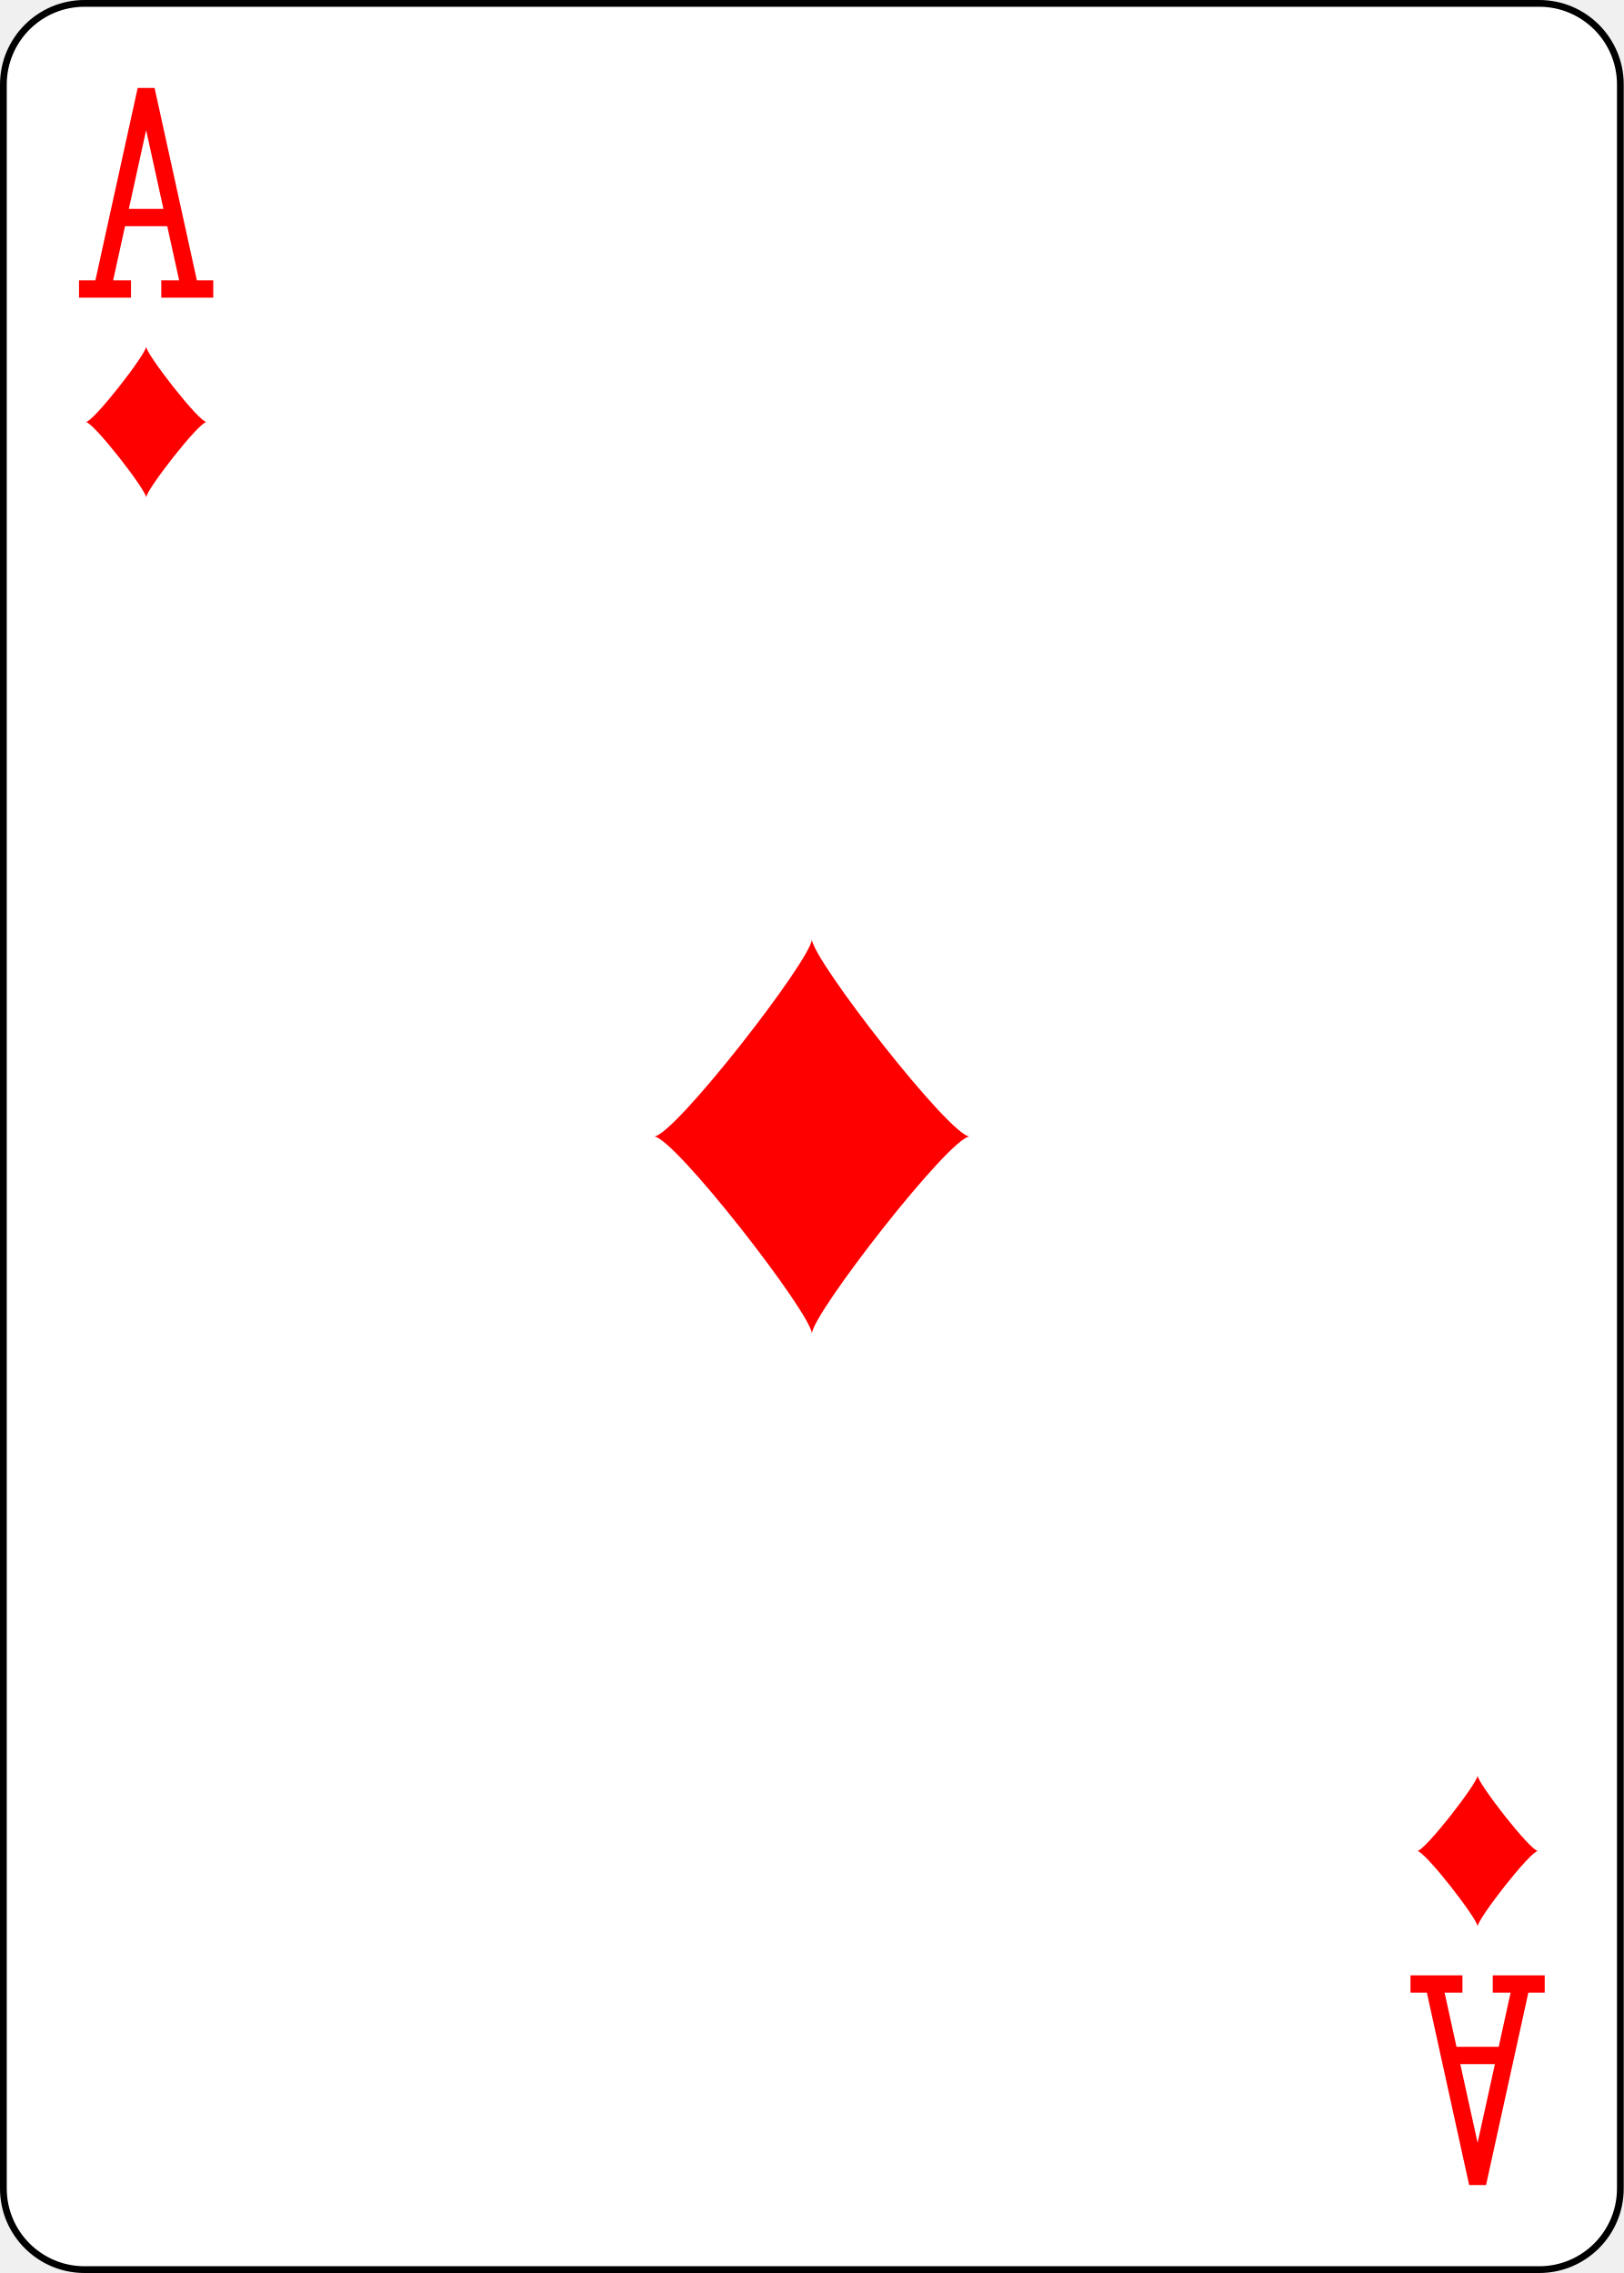
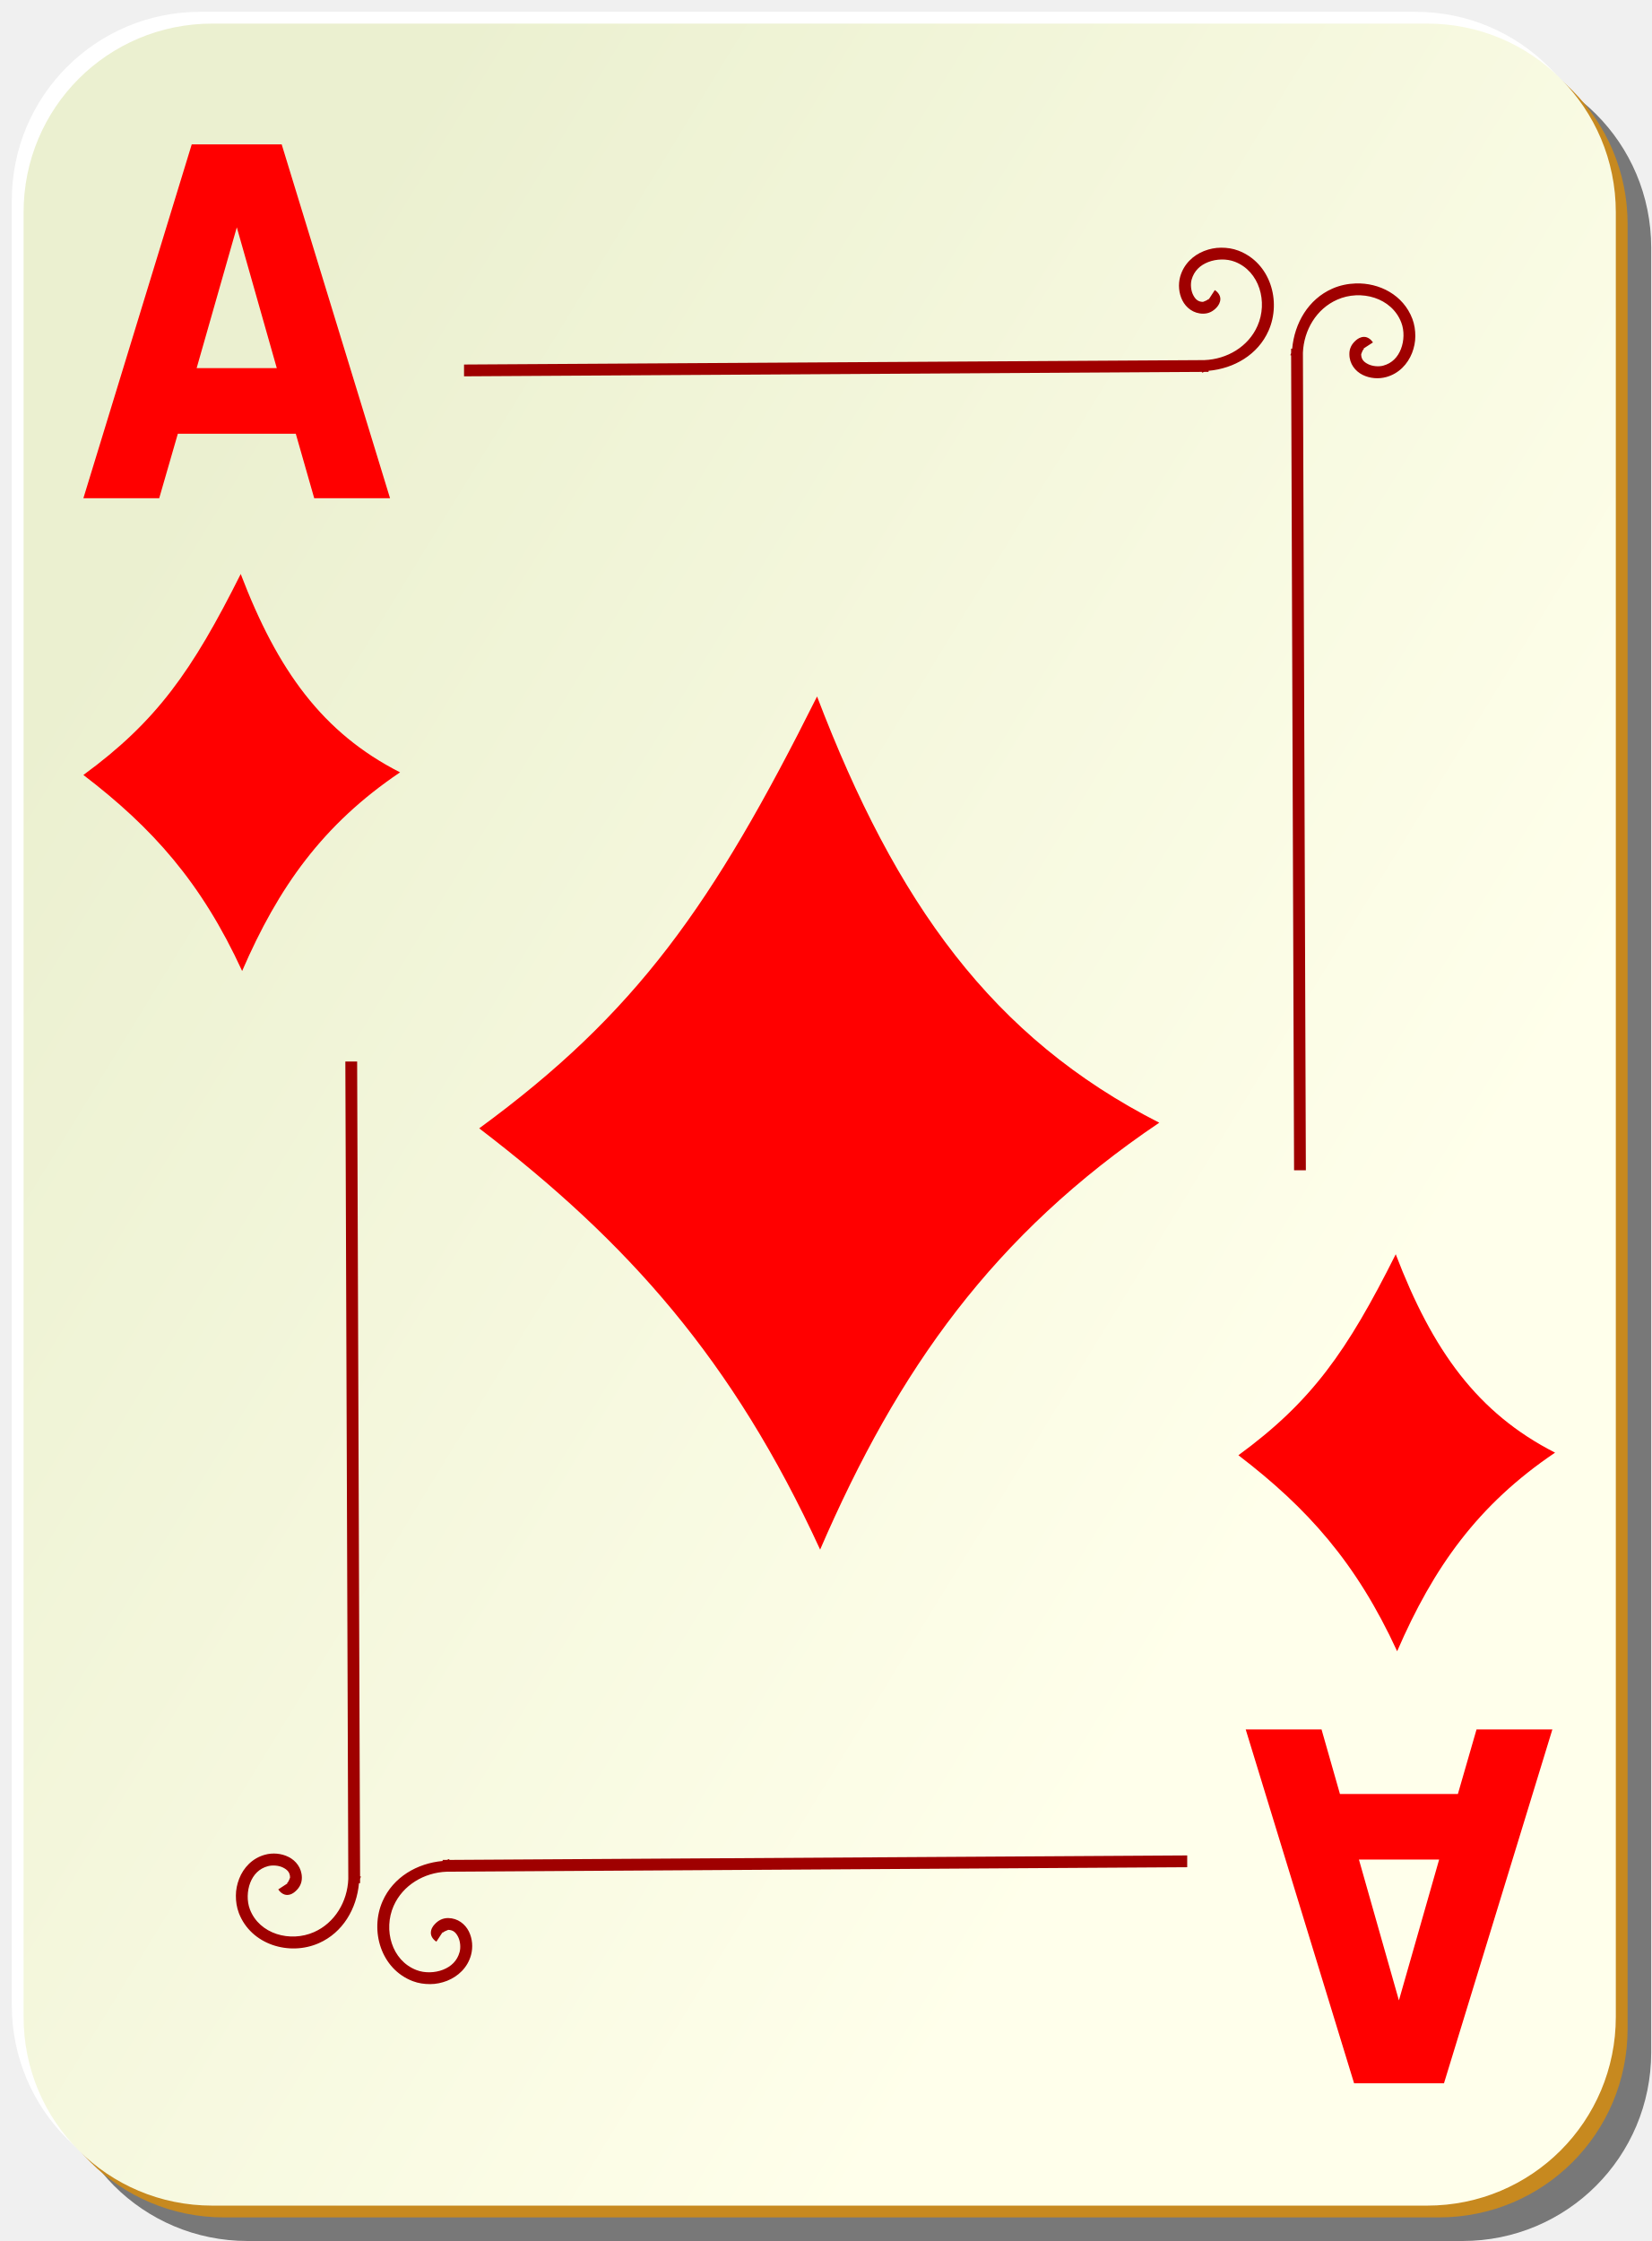
- <svg xmlns="http://www.w3.org/2000/svg" xmlns:xlink="http://www.w3.org/1999/xlink" class="card" face="AD" height="3.5in" preserveAspectRatio="none" viewBox="-120 -168 240 336" width="2.5in">
-   <symbol id="VDA" viewBox="-500 -500 1000 1000" preserveAspectRatio="xMinYMid">
-     <path d="M-270 460L-110 460M-200 450L0 -460L200 450M110 460L270 460M-120 130L120 130" stroke="red" stroke-width="80" stroke-linecap="square" stroke-miterlimit="1.5" fill="none" />
-   </symbol>
-   <symbol id="SDA" viewBox="-600 -600 1200 1200" preserveAspectRatio="xMinYMid">
-     <path d="M-400 0C-350 0 0 -450 0 -500C0 -450 350 0 400 0C350 0 0 450 0 500C0 450 -350 0 -400 0Z" fill="red" />
-   </symbol>
-   <rect width="239" height="335" x="-119.5" y="-167.5" rx="12" ry="12" fill="white" stroke="black" />
-   <use xlink:href="#SDA" height="70" x="-35" y="-35" />
-   <use xlink:href="#VDA" height="32" x="-114.4" y="-156" />
-   <use xlink:href="#SDA" height="26.769" x="-111.784" y="-119" />
-   <g transform="rotate(180)">
-     <use xlink:href="#VDA" height="32" x="-114.4" y="-156" />
-     <use xlink:href="#SDA" height="26.769" x="-111.784" y="-119" />
+ <svg xmlns="http://www.w3.org/2000/svg" id="svg2" viewBox="0 0 140 190" version="1.0" y="0" x="0">
+   <defs id="defs3">
+     <linearGradient id="linearGradient14904" y2="128.7" gradientUnits="userSpaceOnUse" y1="63.1" gradientTransform="translate(0 -1)" x2="109" x1="2">
+       <stop id="stop2062" style="stop-color:#ebf0d0" offset="0" />
+       <stop id="stop2064" style="stop-color:#ffffeb" offset="1" />
+     </linearGradient>
+   </defs>
+   <g id="layer1">
+     <g id="g1344">
+       <g id="g5630">
+         <path id="rect2070" style="fill-opacity:.498;fill:#000000" d="m21 5h103c8.86 0 16 7.136 16 16v153c0 8.86-7.14 16-16 16h-103c-8.864 0-16-7.14-16-16v-153c0-8.864 7.136-16 16-16z" />
+         <path id="rect1300" style="fill:#ffffff" d="m17 1h103c8.86 0 16 7.136 16 16v153c0 8.86-7.14 16-16 16h-103c-8.864 0-16-7.14-16-16v-153c0-8.864 7.136-16 16-16z" />
+         <path id="path5624" style="fill:#c7891f" d="m19 3h103c8.86 0 16 7.136 16 16v153c0 8.86-7.14 16-16 16h-103c-8.864 0-16-7.14-16-16v-153c0-8.864 7.136-16 16-16z" />
+         <path id="rect1306" style="fill:url(#linearGradient14904)" d="m18 2h103c8.86 0 16 7.136 16 16v153c0 8.86-7.14 16-16 16h-103c-8.864 0-16-7.14-16-16v-153c0-8.864 7.136-16 16-16z" />
+       </g>
+       <path id="path2869" style="fill-rule:evenodd;fill:#9f0000" d="m103.53 21c-0.5 0.002-0.97 0.099-1.44 0.281-0.93 0.364-1.73 1.112-2.03 2.188-0.173 0.645-0.12 1.381 0.19 2s0.93 1.119 1.75 1.125c0.48 0.003 0.85-0.196 1.16-0.532 0.15-0.167 0.31-0.415 0.31-0.718s-0.21-0.583-0.47-0.75l-0.53 0.812c0.07 0.046 0-0.005 0-0.062 0-0.058 0.02-0.022-0.03 0.031-0.1 0.106-0.46 0.219-0.44 0.219-0.42-0.003-0.65-0.217-0.84-0.594s-0.23-0.905-0.13-1.281c0.21-0.751 0.72-1.231 1.41-1.5 0.69-0.27 1.55-0.298 2.25-0.031 2.11 0.807 2.82 3.429 1.93 5.437-0.77 1.764-2.58 2.83-4.5 2.906l-62.776 0.375v1l62.566-0.375v0.063c0.07 0 0.14-0.06 0.21-0.063h0.35v-0.093c2.16-0.195 4.19-1.362 5.09-3.407 1.1-2.492 0.15-5.748-2.56-6.781-0.47-0.18-0.97-0.252-1.47-0.25zm11.41 3.031c-0.67 0.023-1.35 0.163-1.97 0.438-2.05 0.903-3.21 2.93-3.41 5.093h-0.09v0.344c0 0.078-0.06 0.141-0.06 0.219h0.06l0.25 69.094h1l-0.25-69.313c0.08-1.919 1.14-3.72 2.91-4.5 2-0.887 4.62-0.178 5.43 1.938 0.27 0.698 0.24 1.561-0.03 2.25-0.27 0.688-0.75 1.202-1.5 1.406-0.37 0.102-0.9 0.064-1.28-0.125s-0.59-0.421-0.59-0.844c0 0.018 0.11-0.34 0.21-0.437 0.06-0.049 0.09-0.031 0.04-0.032-0.06 0-0.11-0.07-0.07 0l0.82-0.531c-0.17-0.259-0.45-0.468-0.75-0.469-0.31 0-0.55 0.16-0.72 0.313-0.34 0.306-0.54 0.681-0.53 1.156 0 0.819 0.5 1.44 1.12 1.75 0.62 0.311 1.36 0.363 2 0.188 1.08-0.293 1.82-1.102 2.19-2.031 0.18-0.465 0.28-0.941 0.28-1.438s-0.07-0.996-0.25-1.469c-0.77-2.029-2.8-3.068-4.81-3zm-85.659 65.969l0.25 69.31c-0.076 1.92-1.142 3.72-2.906 4.5-2.008 0.89-4.63 0.18-5.437-1.93-0.267-0.7-0.239-1.57 0.031-2.26 0.269-0.68 0.749-1.2 1.5-1.4 0.376-0.1 0.904-0.07 1.281 0.12s0.591 0.42 0.594 0.85c0-0.02-0.113 0.34-0.219 0.43-0.053 0.05-0.089 0.04-0.031 0.04 0.057 0 0.108 0.07 0.062 0l-0.812 0.53c0.167 0.26 0.447 0.47 0.75 0.47s0.551-0.16 0.718-0.32c0.336-0.3 0.535-0.68 0.532-1.15-0.006-0.82-0.506-1.44-1.125-1.75s-1.355-0.37-2-0.19c-1.076 0.29-1.824 1.1-2.188 2.03-0.182 0.47-0.279 0.94-0.281 1.44s0.07 0.99 0.25 1.47c1.033 2.7 4.289 3.66 6.781 2.56 2.045-0.9 3.212-2.93 3.407-5.09h0.093v-0.35c0.003-0.08 0.063-0.14 0.063-0.22h-0.063l-0.25-69.09h-1zm71.379 67.31l-62.566 0.38v-0.07c-0.078 0-0.141 0.06-0.219 0.07h-0.344v0.09c-2.163 0.2-4.19 1.36-5.093 3.41-1.101 2.49-0.144 5.75 2.562 6.78 0.472 0.18 0.971 0.25 1.469 0.25 0.497 0 0.972-0.1 1.437-0.28 0.93-0.37 1.739-1.11 2.032-2.19 0.175-0.65 0.122-1.38-0.188-2s-0.932-1.12-1.75-1.13c-0.476 0-0.85 0.2-1.156 0.54-0.153 0.16-0.314 0.41-0.313 0.72 0.001 0.3 0.21 0.58 0.469 0.74l0.531-0.81c-0.07-0.04 0 0.01 0 0.07 0 0.05-0.017 0.02 0.031-0.04 0.097-0.1 0.455-0.21 0.438-0.22 0.423 0.01 0.655 0.22 0.844 0.6s0.227 0.9 0.125 1.28c-0.205 0.75-0.718 1.23-1.407 1.5-0.688 0.27-1.552 0.3-2.25 0.03-2.115-0.81-2.824-3.43-1.937-5.44 0.779-1.76 2.581-2.83 4.5-2.9l62.785-0.38v-1z" />
+     </g>
+     <g id="g5202" transform="translate(152.04 99.567)" />
  </g>
+   <path id="text1481" style="fill:#ff0000" d="m25.079 36.775h-10.001l-1.579 5.465h-6.429l9.187-30h7.626l9.187 30h-6.429l-1.562-5.465m-8.406-5.566h6.794l-3.389-11.936-3.405 11.936" />
+   <path id="text3802" style="fill:#ff0000" d="m113.61 152.1h10l1.58-5.47h6.43l-9.19 30h-7.62l-9.19-30h6.43l1.56 5.47m8.41 5.56h-6.8l3.39 11.94 3.41-11.94" />
+   <path id="path1608" style="fill-rule:evenodd;fill:#ff0000" d="m20.41 48.665c-4.126 8.245-7.135 12.498-13.34 17.04 5.872 4.487 10.013 9.124 13.46 16.62 3.079-7.121 6.847-12.43 13.39-16.843-6.582-3.349-10.393-8.654-13.51-16.817z" />
+   <path id="path1518" style="fill-rule:evenodd;fill:#ff0000" d="m118.34 106.34c-4.13 8.25-7.13 12.5-13.34 17.04 5.87 4.49 10.01 9.12 13.46 16.62 3.08-7.12 6.85-12.43 13.39-16.84-6.58-3.35-10.39-8.66-13.51-16.82z" />
+   <path id="path3794" style="fill-rule:evenodd;fill:#ff0000" d="m69.276 59.05c-8.86 17.718-15.32 26.856-28.646 36.615 12.611 9.645 21.502 19.605 28.906 35.715 6.612-15.3 14.702-26.71 28.754-36.193-14.135-7.196-22.318-18.595-29.014-36.137z" />
</svg>
